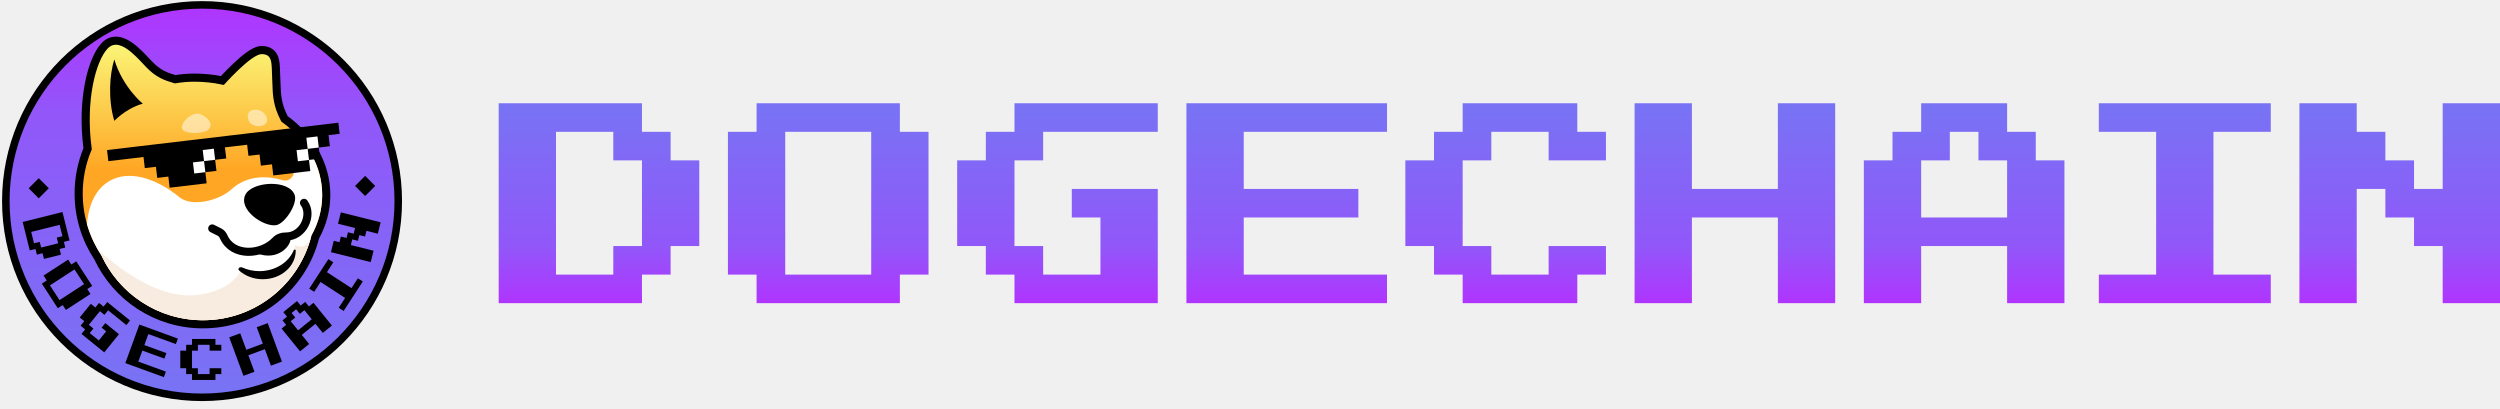
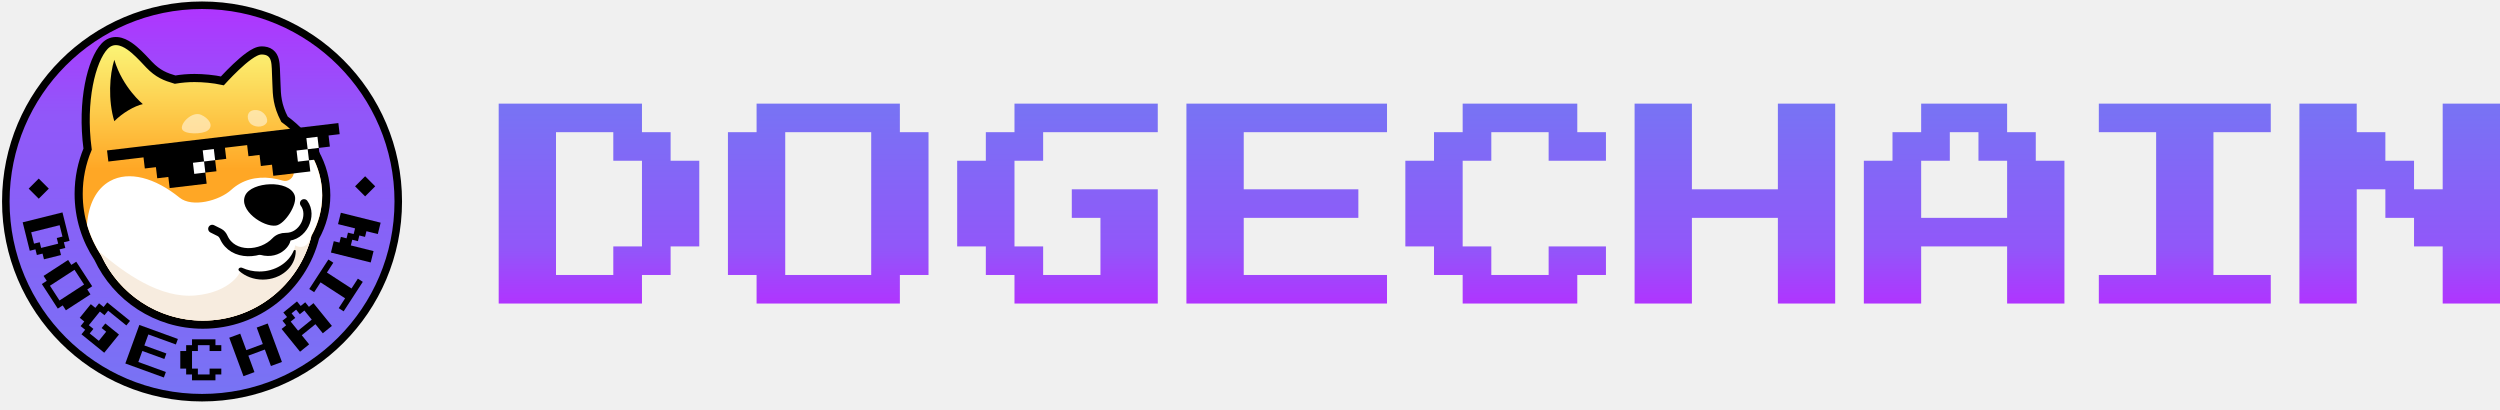
- <svg xmlns="http://www.w3.org/2000/svg" width="auto" height="28" viewBox="0 0 1138 186" fill="none">
+ <svg xmlns="http://www.w3.org/2000/svg" width="171" height="28" viewBox="0 0 1138 186" fill="none">
  <path d="M227 138V47H292.221V60H305.264V73H318.309V112H305.264V125.001H292.221V138H227ZM253.089 125.001H279.177V112H292.221V73H279.177V60H253.089V125.001ZM344.398 138V125.001H331.353V60H344.398V47H409.617V60H422.662V125.001H409.617V138H344.398ZM357.441 125.001H396.573V60H357.441V125.001ZM461.794 138V125.001H448.749V112H435.707V73H448.749V60H461.794V47H527.016V60H474.839V73H461.794V112H474.839V125.001H500.926V99H487.881V86H527.016V138H461.794ZM540.058 138V47H631.367V60H566.148V86H618.324V99H566.148V125.001H631.367V138H540.058ZM665.805 138V125.001H652.76V112H639.715V73H652.76V60H665.805V47H717.98V60H731.024V73H704.937V60H678.848V73H665.805V112H678.848V125.001H704.937V112H731.024V125.001H717.98V138H665.805ZM744.069 138V47H770.156V86H809.288V47H835.378V138H809.288V99H770.156V138H744.069ZM848.422 138V73H861.465V60H874.51V47H913.642V60H926.686V73H939.731V138H913.642V112H874.51V138H848.422ZM874.51 99H913.642V73H900.597V60H887.554V73H874.51V99ZM955.383 138V125.001H981.472V60H955.383V47H1033.65V60H1007.56V125.001H1033.65V138H955.383ZM1046.69 138V47H1072.78V60H1085.82V73H1098.87V86H1111.91V47H1138V138H1111.91V112H1098.87V99H1085.82V86H1072.78V138H1046.69Z" fill="url(#paint0_linear_6646_26088)" />
  <path d="M91.969 2.219C42.639 2.219 2.649 42.209 2.649 91.539C2.649 140.869 42.639 180.859 91.969 180.859C141.299 180.859 181.289 140.869 181.289 91.539C181.289 42.209 141.299 2.219 91.969 2.219Z" fill="url(#paint1_linear_6646_26088)" stroke="black" stroke-width="3.424" />
  <path d="M22.215 85.697L17.635 90.278L13.055 85.697L17.635 81.117L22.215 85.697Z" fill="black" />
  <path d="M170.79 84.645L166.21 89.225L161.629 84.645L166.21 80.064L170.79 84.645Z" fill="black" />
  <path d="M10.322 101.035L28.435 96.519L31.661 109.457L29.073 110.102L29.718 112.69L27.131 113.335L27.776 115.922L20.013 117.858L19.368 115.27L16.781 115.915L16.136 113.328L13.548 113.973L10.322 101.035ZM14.2 105.565L15.49 110.74L18.078 110.095L18.723 112.683L26.485 110.747L25.84 108.16L28.428 107.515L27.138 102.339L14.2 105.565Z" fill="black" />
  <path d="M19.045 129.117L21.281 127.665L19.829 125.428L31.012 118.166L32.464 120.403L34.7 118.951L41.962 130.133L39.726 131.585L41.178 133.822L29.996 141.084L28.543 138.848L26.307 140.3L19.045 129.117ZM22.734 129.901L27.091 136.611L38.273 129.349L33.916 122.639L22.734 129.901Z" fill="black" />
  <path d="M37.083 152.009L38.762 149.937L36.689 148.259L38.367 146.186L36.295 144.508L41.33 138.291L43.402 139.969L45.08 137.897L47.153 139.575L48.831 137.502L59.193 145.893L57.515 147.966L49.225 141.253L47.547 143.325L45.474 141.647L40.44 147.865L42.512 149.543L40.834 151.615L44.979 154.972L48.335 150.827L46.263 149.149L47.941 147.076L54.158 152.111L47.446 160.4L37.083 152.009Z" fill="black" />
  <path d="M57.047 165.285L63.431 147.744L80.973 154.128L80.061 156.634L67.531 152.074L65.707 157.085L75.731 160.734L74.819 163.24L64.795 159.591L62.971 164.603L75.5 169.163L74.588 171.669L57.047 165.285Z" fill="black" />
  <path d="M87.406 172.952V170.286H84.739V167.619H82.072V159.619H84.739V156.952H87.406V154.285H98.073V156.952H100.739V159.619H95.406V156.952H90.073V159.619H87.406V167.619H90.073V170.286H95.406V167.619H100.739V170.286H98.073V172.952H87.406Z" fill="black" />
  <path d="M110.827 171.07L104.35 153.563L109.352 151.713L112.128 159.216L119.631 156.44L116.855 148.936L121.857 147.086L128.334 164.593L123.332 166.444L120.556 158.941L113.053 161.717L115.829 169.22L110.827 171.07Z" fill="black" />
  <path d="M136.579 159.935L128.188 149.573L130.26 147.895L128.581 145.822L130.655 144.144L128.976 142.072L135.193 137.037L136.872 139.109L138.943 137.431L140.622 139.504L142.695 137.825L151.086 148.188L146.941 151.544L143.585 147.399L137.367 152.434L140.724 156.579L136.579 159.935ZM135.689 150.361L141.907 145.327L138.549 141.182L136.478 142.86L134.799 140.788L132.727 142.466L134.405 144.538L132.333 146.217L135.689 150.361Z" fill="black" />
  <path d="M156.425 141.549L154.189 140.097L157.093 135.624L145.911 128.362L143.006 132.835L140.77 131.383L149.484 117.963L151.721 119.416L148.816 123.889L159.998 131.151L162.903 126.678L165.14 128.13L156.425 141.549Z" fill="black" />
  <path d="M168.753 119.307L150.641 114.791L151.931 109.616L154.519 110.261L155.164 107.673L157.751 108.318L158.396 105.731L160.984 106.376L161.629 103.789L153.866 101.853L155.157 96.678L173.269 101.194L171.979 106.369L166.804 105.079L166.159 107.666L163.571 107.021L162.926 109.609L160.339 108.964L159.694 111.551L170.044 114.132L168.753 119.307Z" fill="black" />
  <path d="M102.544 35.226C102.015 35.787 101.568 36.27 101.228 36.642C97.294 35.784 92.544 35.339 88.553 35.339C85.537 35.339 82.579 35.593 79.7 36.079C75.367 34.784 71.953 33.55 67.799 29.185C67.472 28.841 67.123 28.468 66.755 28.075C64.625 25.8 61.849 22.835 58.998 20.864C57.316 19.701 55.413 18.739 53.427 18.557C51.321 18.363 49.304 19.065 47.61 20.863C44.62 24.038 41.975 30.341 40.434 38.427C38.898 46.481 38.404 56.569 39.88 67.725C37.256 73.993 35.807 80.872 35.807 88.086C35.807 98.859 39.039 108.884 44.586 117.235C52.999 135.183 71.231 147.619 92.371 147.619C117.019 147.619 137.714 130.713 143.503 107.867C146.716 102.053 148.515 95.578 148.515 88.752C148.515 74.858 141.082 62.494 129.501 54.091C126.162 47.681 126.014 43.184 125.853 38.28C125.823 37.367 125.792 36.44 125.74 35.484C125.688 34.508 125.662 33.655 125.637 32.827C125.618 32.218 125.6 31.623 125.572 31.002C125.512 29.654 125.406 28.321 125.099 27.16C124.786 25.973 124.219 24.796 123.114 23.95C122.016 23.108 120.639 22.788 119.096 22.788C118.092 22.788 117.08 23.143 116.184 23.575C115.257 24.022 114.284 24.636 113.315 25.33C111.378 26.718 109.304 28.54 107.423 30.321C105.534 32.109 103.802 33.893 102.544 35.226Z" fill="url(#paint2_linear_6646_26088)" stroke="black" stroke-width="3.7" />
  <path fill-rule="evenodd" clip-rule="evenodd" d="M39.592 102.032C41.054 107.174 43.304 111.985 46.203 116.325C54.297 133.714 71.927 145.768 92.371 145.768C116.236 145.768 136.265 129.343 141.769 107.181C144.913 101.568 146.666 95.327 146.666 88.751C146.666 82.168 144.909 75.919 141.757 70.301C139.804 69.644 138.118 69.641 136.789 70.38C134.737 71.521 133.76 74.302 133.751 78.28C133.746 80.799 131.15 82.786 128.739 82.057C121.721 79.936 114.916 80.217 109.219 83.383C107.784 84.181 106.47 85.135 105.277 86.227C99.821 91.222 87.457 94.447 81.715 89.785C70.615 80.773 58.711 77.449 50.066 82.256C43.782 85.749 40.287 92.945 39.592 102.032Z" fill="white" />
  <path fill-rule="evenodd" clip-rule="evenodd" d="M88.977 134.316C72.86 135.801 56.703 124.115 45.408 114.527C53.098 132.877 71.229 145.768 92.37 145.768C116.18 145.768 136.17 129.42 141.729 107.336L140.669 109.725C139.596 112.141 136.588 112.981 134.419 111.472C134.089 113.238 133.381 114.895 132.368 116.381C129.529 119.974 125.838 122.315 121.265 123.162C120.229 123.335 119.161 123.427 118.066 123.427C115.052 123.427 112.226 122.735 109.791 121.527C110.371 123.451 105.095 132.832 88.977 134.316Z" fill="#F7ECDF" />
  <path d="M52.034 54.995C49.122 45.46 49.867 33.786 52.034 27.049C55.828 39.747 65.017 47.221 65.017 47.221C61.185 48.053 55.709 51.275 52.034 54.995Z" fill="black" />
  <path d="M111.648 88.721C114.529 82.575 131.458 81.477 134.127 88.721C135.611 92.75 129.63 101.915 125.644 102.505C119.918 103.353 108.467 95.507 111.648 88.721Z" fill="black" />
  <path opacity="0.5" d="M94.571 59.227C92.271 61.014 83.714 61.165 82.857 58.55C81.999 55.934 87.518 50.306 91.538 52.086C94.89 53.57 97.545 56.917 94.571 59.227Z" fill="white" />
  <path opacity="0.5" d="M121.342 55.772C119.746 58.164 115.458 57.898 113.752 55.772C112.047 53.645 112.31 49.606 116.758 49.935C120.466 50.209 122.414 54.164 121.342 55.772Z" fill="white" />
  <path d="M108.904 123.185C107.948 122.335 109.145 121.243 110.309 121.774C112.623 122.829 115.263 123.427 118.066 123.427C125.27 123.427 131.4 119.477 133.678 113.961C133.885 113.462 134.628 113.512 134.628 114.052C134.628 121.262 127.911 127.106 119.625 127.106C115.425 127.106 111.627 125.605 108.904 123.185Z" fill="black" />
  <path fill-rule="evenodd" clip-rule="evenodd" d="M154.02 55.852L48.721 68.308L49.319 73.362L65.324 71.469L65.922 76.523L70.976 75.925L71.574 80.98L76.629 80.382L76.629 80.382L77.227 85.436L94.075 83.443L93.477 78.389L93.476 78.389L98.531 77.791L97.933 72.736L102.987 72.138L102.389 67.084L154.618 60.906L154.02 55.852ZM112.498 65.888L149.564 61.504L150.162 66.558L113.096 70.943L112.498 65.888ZM145.107 67.156L118.15 70.345L118.748 75.4L123.805 74.801L123.803 74.802L124.401 79.856L141.249 77.863L140.651 72.809L140.649 72.809L145.705 72.211L145.107 67.156Z" fill="black" />
  <path d="M139.455 62.7L144.51 62.102L145.108 67.156L140.053 67.754L139.455 62.7Z" fill="white" />
  <path d="M134.998 68.352L140.053 67.754L140.651 72.808L135.596 73.406L134.998 68.352Z" fill="white" />
  <path d="M92.281 68.278L97.336 67.68L97.934 72.734L92.879 73.332L92.281 68.278Z" fill="white" />
  <path d="M87.826 73.928L92.881 73.33L93.479 78.385L88.424 78.982L87.826 73.928Z" fill="white" />
  <path d="M138.389 92.332C142.566 97.839 137.99 107.813 130.059 107.666C128.33 107.634 126.564 108.279 125.379 109.537C119.117 116.19 105.919 117.025 101.832 107.825C101.42 106.897 100.762 106.071 99.853 105.617L96.611 103.996" stroke="black" stroke-width="3.7" stroke-linecap="round" />
  <path d="M116.545 115.188C126.752 119.287 132.764 111.399 132.238 108.443L125.151 109.253L116.545 115.188Z" fill="black" />
  <defs>
    <linearGradient id="paint0_linear_6646_26088" x1="682.5" y1="46.128" x2="682.5" y2="138.872" gradientUnits="userSpaceOnUse">
      <stop stop-color="#7774F4" />
      <stop offset="0.715" stop-color="#9157F9" />
      <stop offset="1" stop-color="#B133FF" />
    </linearGradient>
    <linearGradient id="paint1_linear_6646_26088" x1="91.969" y1="182.571" x2="91.969" y2="0.507" gradientUnits="userSpaceOnUse">
      <stop stop-color="#7774F4" />
      <stop offset="0.715" stop-color="#9157F9" />
      <stop offset="1" stop-color="#B133FF" />
    </linearGradient>
    <linearGradient id="paint2_linear_6646_26088" x1="92.161" y1="20.376" x2="92.161" y2="145.768" gradientUnits="userSpaceOnUse">
      <stop stop-color="#FBF476" />
      <stop offset="0.45" stop-color="#FFA725" />
      <stop offset="1" stop-color="#FFA725" />
    </linearGradient>
  </defs>
</svg>
